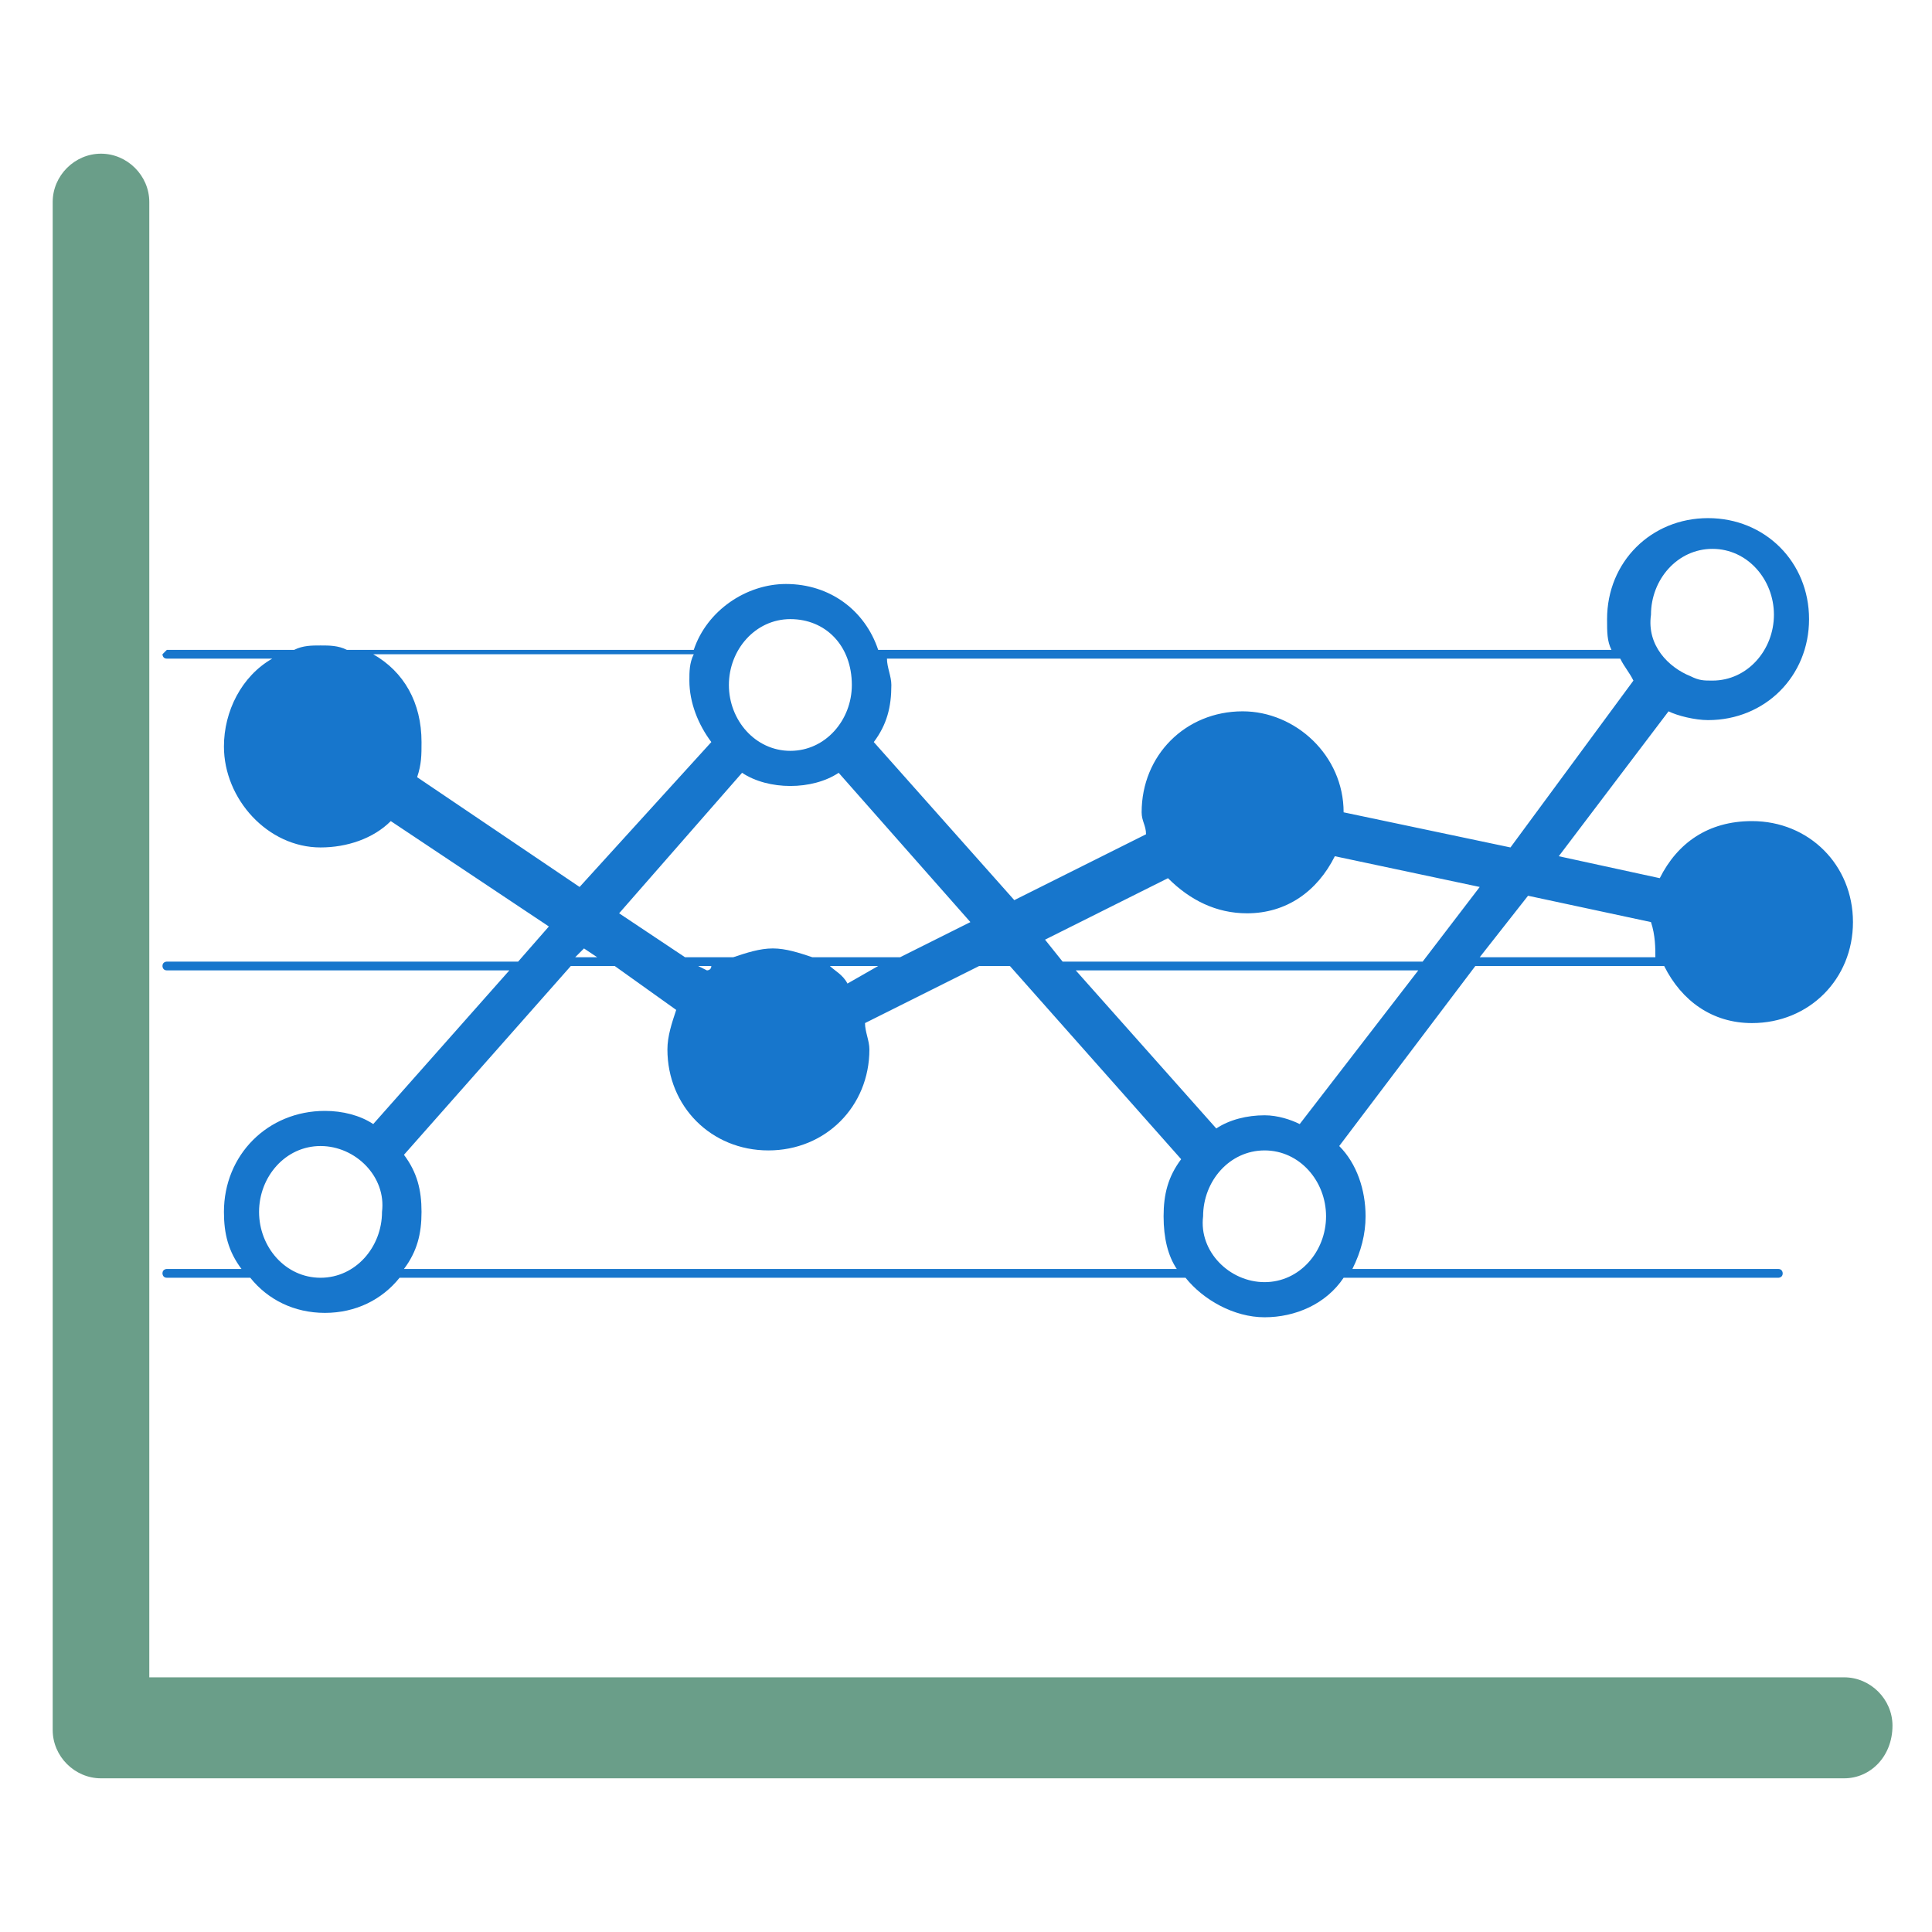
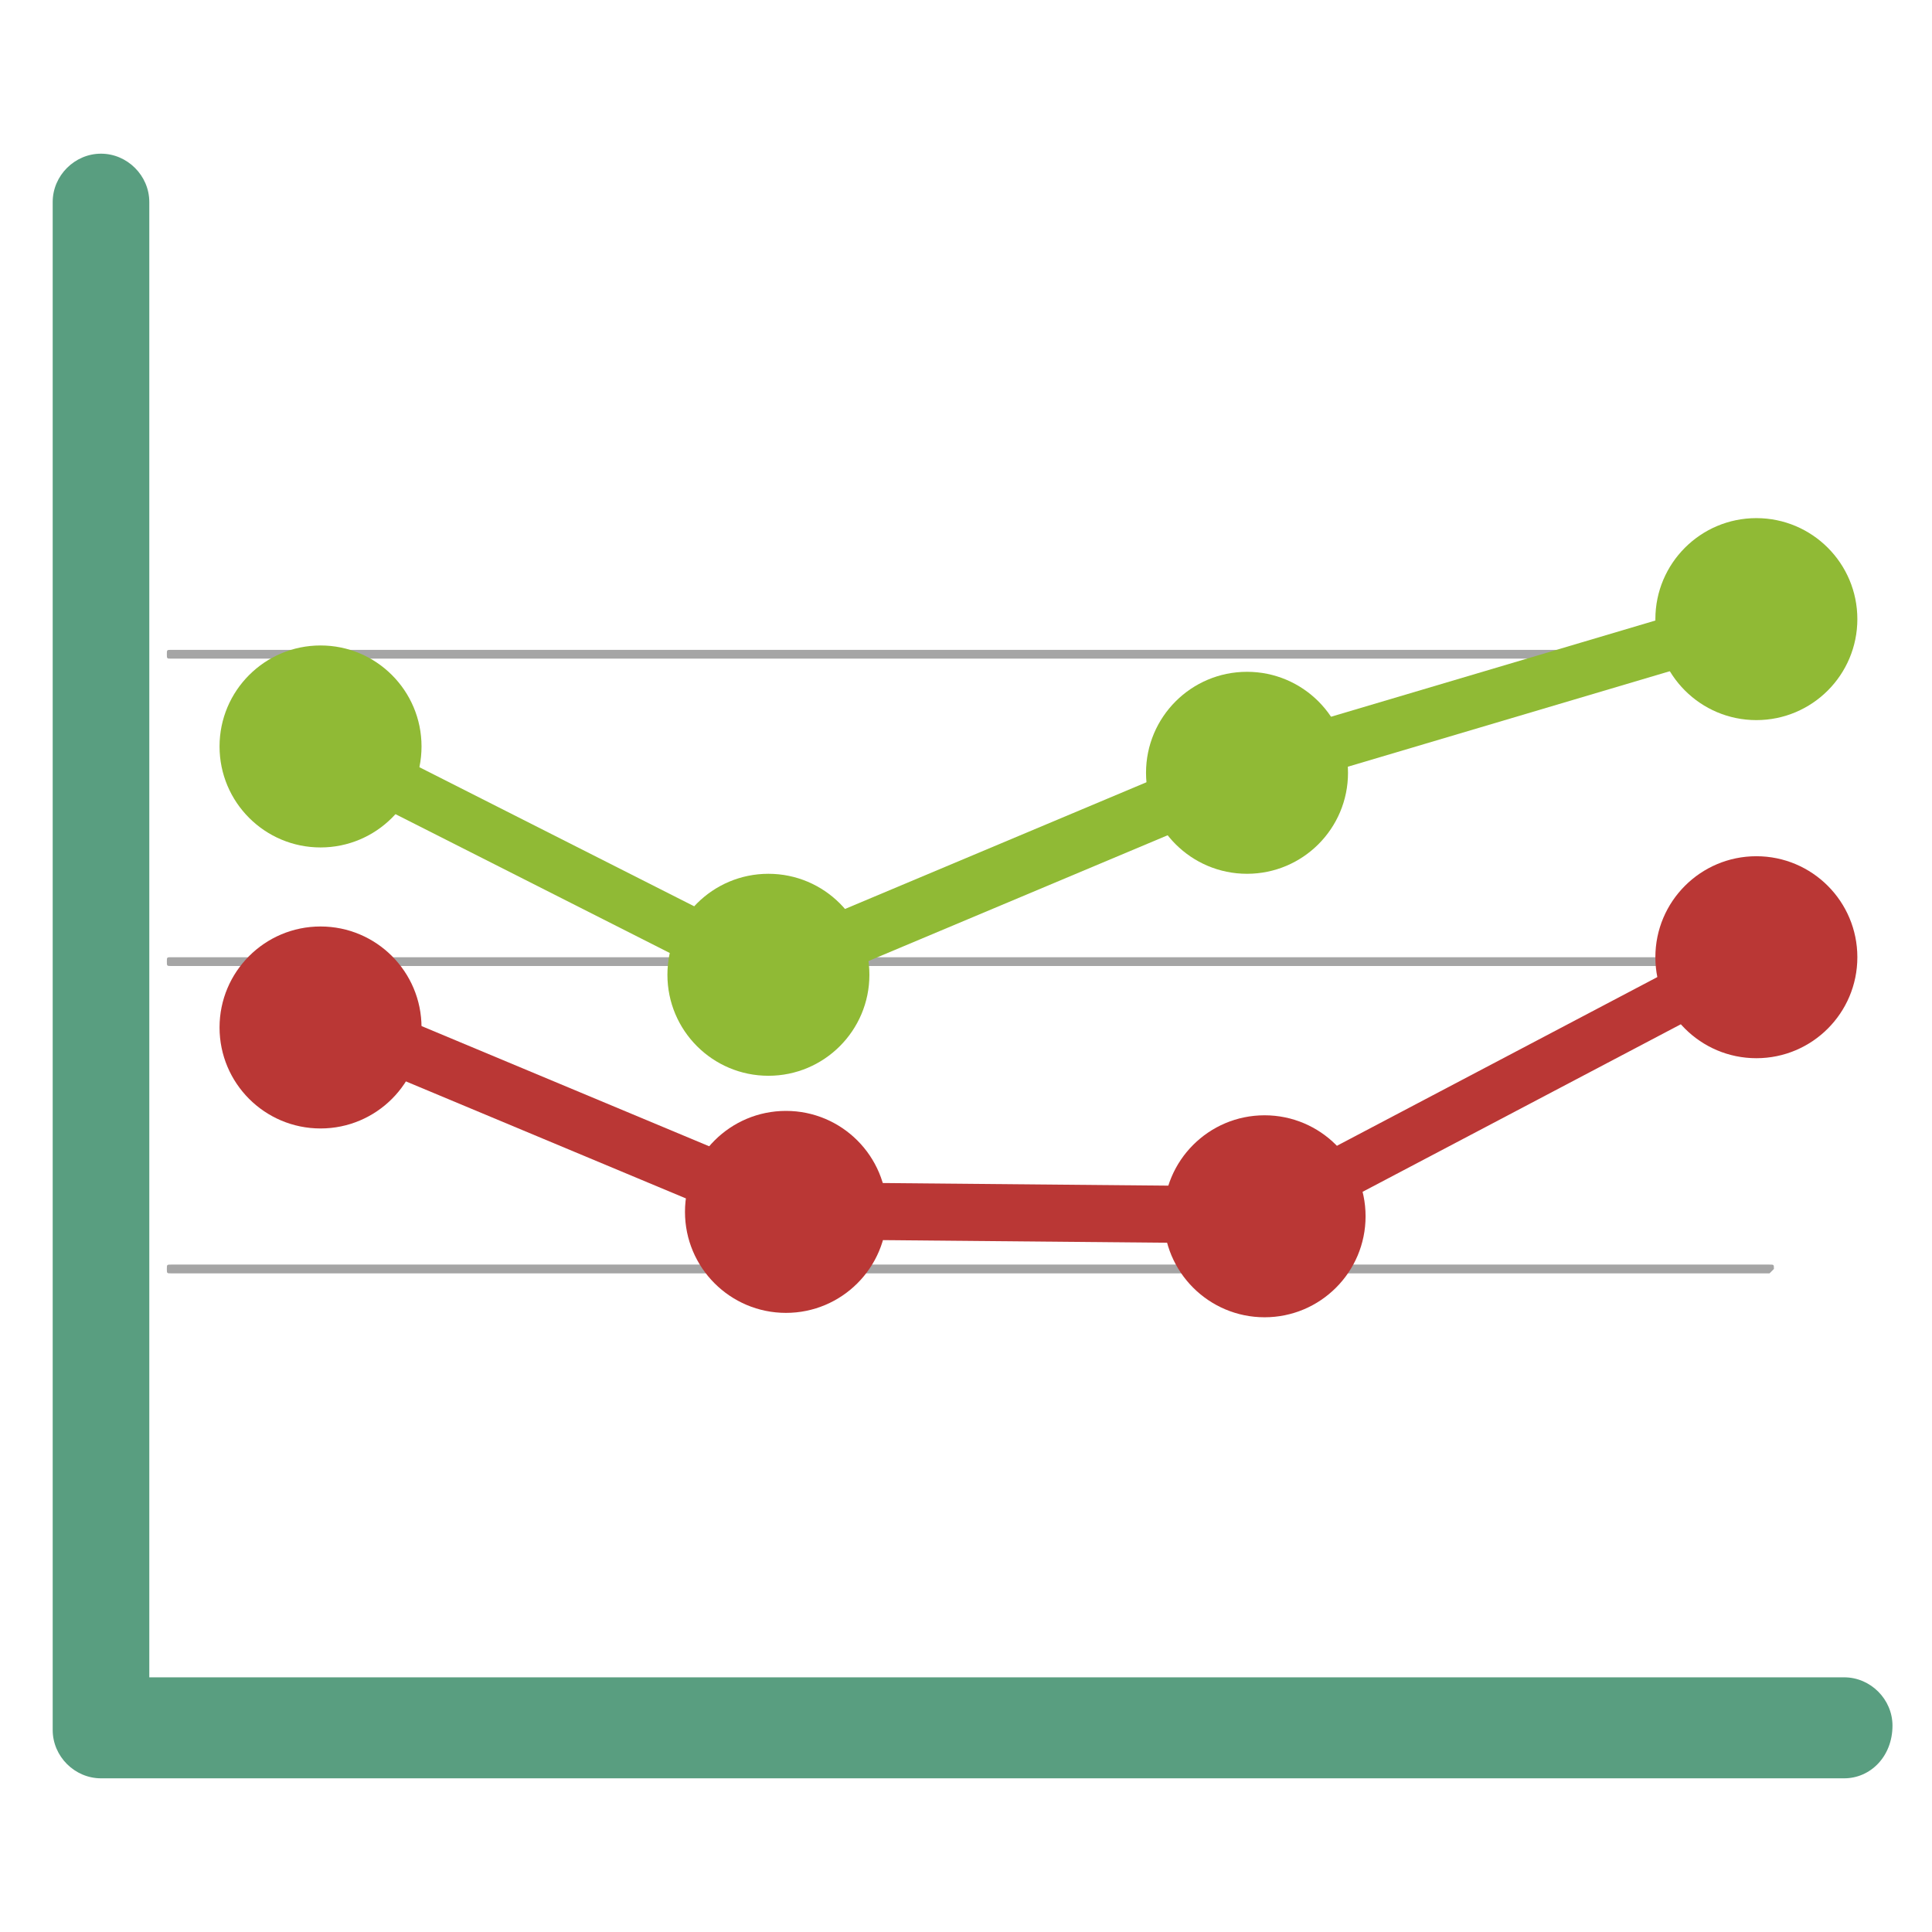
<svg xmlns="http://www.w3.org/2000/svg" version="1.1" x="0px" y="0px" viewBox="0 0 44 44" style="enable-background:new 0 0 44 44;" xml:space="preserve">
  <style type="text/css">
- 	.st0{fill:#6A9E89;}
- 	.st1{fill:#1776CC;}
+ 	.st0{fill:#599E80;}
+ 	.st1{fill:#A5A5A5;}
+ 	.st2{fill:#90BA35;}
+ 	.st3{fill:#BA3735;}
</style>
-   <g id="icon_x5F_ap">
-     <path id="XMLID_18_" class="st0" d="M42,40.5H2.3c-0.6,0-1.1-0.5-1.1-1.1V4.6c0-0.6,0.5-1.1,1.1-1.1S3.4,4,3.4,4.6v33.6H42   c0.6,0,1.1,0.5,1.1,1.1C43.1,40,42.6,40.5,42,40.5z" />
+   <g id="Layer_1">
+     <g id="icon_x5F_ap">
+       <path id="XMLID_18_" class="st0" d="M42,40.5H2.3c-0.6,0-1.1-0.5-1.1-1.1V4.6c0-0.6,0.5-1.1,1.1-1.1S3.4,4,3.4,4.6v33.6H42    c0.6,0,1.1,0.5,1.1,1.1C43.1,40,42.6,40.5,42,40.5z" />
+     </g>
  </g>
-   <g id="Layer_2">
-     <path class="st1" d="M37.9,22c0.4,0.8,1.1,1.3,2,1.3c1.3,0,2.3-1,2.3-2.3s-1-2.3-2.3-2.3c-1,0-1.7,0.5-2.1,1.3l-2.3-0.5l2.5-3.3   c0.2,0.1,0.6,0.2,0.9,0.2c1.3,0,2.3-1,2.3-2.3s-1-2.3-2.3-2.3s-2.3,1-2.3,2.3c0,0.3,0,0.5,0.1,0.7H20c-0.3-0.9-1.1-1.5-2.1-1.5   c-0.9,0-1.8,0.6-2.1,1.5H7.9c-0.2-0.1-0.4-0.1-0.6-0.1s-0.4,0-0.6,0.1H3.8l-0.1,0.1c0,0,0,0.1,0.1,0.1h2.4c-0.7,0.4-1.1,1.2-1.1,2   c0,1.2,1,2.3,2.2,2.3c0.6,0,1.2-0.2,1.6-0.6l3.6,2.4l-0.7,0.8h-8c0,0-0.1,0-0.1,0.1c0,0,0,0.1,0.1,0.1h7.8l-3.1,3.5   c-0.3-0.2-0.7-0.3-1.1-0.3c-1.3,0-2.3,1-2.3,2.3c0,0.5,0.1,0.9,0.4,1.3H3.8c0,0-0.1,0-0.1,0.1c0,0,0,0.1,0.1,0.1h1.9   c0.4,0.5,1,0.8,1.7,0.8s1.3-0.3,1.7-0.8H27c0.4,0.5,1.1,0.9,1.8,0.9c0.7,0,1.4-0.3,1.8-0.9h9.9c0,0,0.1,0,0.1-0.1   c0,0,0-0.1-0.1-0.1h-9.7c0.2-0.4,0.3-0.8,0.3-1.2c0-0.6-0.2-1.2-0.6-1.6l3.1-4.1H37.9z M39,12.5c0.8,0,1.4,0.7,1.4,1.5   s-0.6,1.5-1.4,1.5c-0.2,0-0.3,0-0.5-0.1c-0.5-0.2-1-0.7-0.9-1.4C37.6,13.2,38.2,12.5,39,12.5z M8.7,27.6c0,0.8-0.6,1.5-1.4,1.5   s-1.4-0.7-1.4-1.5s0.6-1.5,1.4-1.5S8.8,26.8,8.7,27.6z M37.6,21c0.1,0.3,0.1,0.6,0.1,0.8h-4l1.1-1.4L37.6,21z M20.3,15.6   c0-0.2-0.1-0.4-0.1-0.6h16.7c0.1,0.2,0.2,0.3,0.3,0.5l-2.8,3.8l-3.8-0.8c0-1.3-1.1-2.3-2.3-2.3c-1.3,0-2.3,1-2.3,2.3   c0,0.2,0.1,0.3,0.1,0.5l-3,1.5l-3.2-3.6C20.2,16.5,20.3,16.1,20.3,15.6z M22.1,21l-1.6,0.8h-2c-0.3-0.1-0.6-0.2-0.9-0.2   s-0.6,0.1-0.9,0.2h-1.1l-1.5-1l2.8-3.2c0.3,0.2,0.7,0.3,1.1,0.3c0.4,0,0.8-0.1,1.1-0.3L22.1,21z M20,22l-0.7,0.4   c-0.1-0.2-0.3-0.3-0.4-0.4H20z M16.2,22c0,0.1-0.1,0.1-0.1,0.1L15.9,22H16.2z M18,14.1c0.8,0,1.4,0.6,1.4,1.5   c0,0.8-0.6,1.5-1.4,1.5s-1.4-0.7-1.4-1.5S17.2,14.1,18,14.1z M9.5,17.7c0.1-0.3,0.1-0.5,0.1-0.8c0-0.9-0.4-1.6-1.1-2h7.3   c-0.1,0.2-0.1,0.4-0.1,0.6c0,0.5,0.2,1,0.5,1.4l-3,3.3L9.5,17.7z M13.6,21.8h-0.5l0.2-0.2L13.6,21.8z M26.8,28.9H9.2   c0.3-0.4,0.4-0.8,0.4-1.3s-0.1-0.9-0.4-1.3L13,22h1l1.4,1c-0.1,0.3-0.2,0.6-0.2,0.9c0,1.3,1,2.3,2.3,2.3s2.3-1,2.3-2.3   c0-0.2-0.1-0.4-0.1-0.6l2.6-1.3H23l3.9,4.4c-0.3,0.4-0.4,0.8-0.4,1.3S26.6,28.6,26.8,28.9z M28.8,29.2c-0.8,0-1.5-0.7-1.4-1.5   c0-0.8,0.6-1.5,1.4-1.5s1.4,0.7,1.4,1.5S29.6,29.2,28.8,29.2z M29.6,25.6c-0.2-0.1-0.5-0.2-0.8-0.2c-0.4,0-0.8,0.1-1.1,0.3   l-3.2-3.6h7.8L29.6,25.6z M24.2,21.9l-0.4-0.5l2.8-1.4c0.5,0.5,1.1,0.8,1.8,0.8c0.9,0,1.6-0.5,2-1.3l3.3,0.7l-1.3,1.7H24.2z" />
+   <g id="Layer_2_1_">
+     <path class="st1" d="M40.3,15H3.9c-0.1,0-0.1,0-0.1-0.1l0,0c0-0.1,0-0.1,0.1-0.1h36.4C40.4,14.8,40.4,14.8,40.3,15L40.3,15   C40.4,15,40.4,15,40.3,15z" />
+     <path class="st1" d="M40.3,22H3.9c-0.1,0-0.1,0-0.1-0.1v0c0-0.1,0-0.1,0.1-0.1h36.4c0.1,0,0.1,0,0.1,0.1L40.3,22   C40.4,22,40.4,22,40.3,22z" />
+     <path class="st1" d="M40.3,29H3.9c-0.1,0-0.1,0-0.1-0.1v0c0-0.1,0-0.1,0.1-0.1h36.4c0.1,0,0.1,0,0.1,0.1L40.3,29   C40.4,29,40.4,29,40.3,29z" />
+   </g>
+   <g id="Layer_3_1_">
+     <g>
+       <circle class="st2" cx="7.3" cy="17" r="2.3" />
+       <g>
+         <g>
+           <line class="st2" x1="7.3" y1="17" x2="17.5" y2="22.2" />
+           <rect x="11.8" y="13.9" transform="matrix(0.4516 -0.8922 0.8922 0.4516 -10.6743 21.8053)" class="st2" width="1.2" height="11.4" />
+         </g>
+       </g>
+       <circle class="st2" cx="17.5" cy="22.2" r="2.3" />
+       <g>
+         <g>
+           <line class="st2" x1="28.4" y1="17.6" x2="17.5" y2="22.2" />
+           <rect x="17" y="19.2" transform="matrix(0.9219 -0.3875 0.3875 0.9219 -5.9083 10.4456)" class="st2" width="11.8" height="1.3" />
+         </g>
+       </g>
+       <circle class="st2" cx="28.4" cy="17.6" r="2.3" />
+       <g>
+         <g>
+           <line class="st2" x1="40" y1="14.1" x2="28.4" y2="17.6" />
+           <rect x="28.2" y="15.2" transform="matrix(0.9587 -0.2844 0.2844 0.9587 -3.0994 10.3806)" class="st2" width="12.1" height="1.2" />
+         </g>
+       </g>
+       <circle class="st2" cx="40" cy="14.1" r="2.3" />
+     </g>
+     <g>
+       <circle class="st3" cx="7.3" cy="23.4" r="2.3" />
+       <g>
+         <g>
+           <line class="st3" x1="7.3" y1="23.2" x2="17.9" y2="27.6" />
+           <rect x="12" y="19.7" transform="matrix(0.3856 -0.9227 0.9227 0.3856 -15.7033 27.2087)" class="st3" width="1.3" height="11.4" />
+         </g>
+       </g>
+       <circle class="st3" cx="17.9" cy="27.6" r="2.3" />
+       <g>
+         <g>
+           <line class="st3" x1="17.9" y1="27.6" x2="28.8" y2="27.7" />
+           <rect x="22.7" y="22.2" transform="matrix(9.191937e-003 -1 1 9.191937e-003 -4.5394 50.7185)" class="st3" width="1.3" height="10.9" />
+         </g>
+       </g>
+       <circle class="st3" cx="28.8" cy="27.7" r="2.3" />
+       <g>
+         <g>
+           <line class="st3" x1="40" y1="21.8" x2="28.8" y2="27.7" />
+           <rect x="28.1" y="24.1" transform="matrix(0.8849 -0.4659 0.4659 0.8849 -7.5701 18.8728)" class="st3" width="12.7" height="1.2" />
+         </g>
+       </g>
+       <circle class="st3" cx="40" cy="21.8" r="2.3" />
+     </g>
  </g>
</svg>
